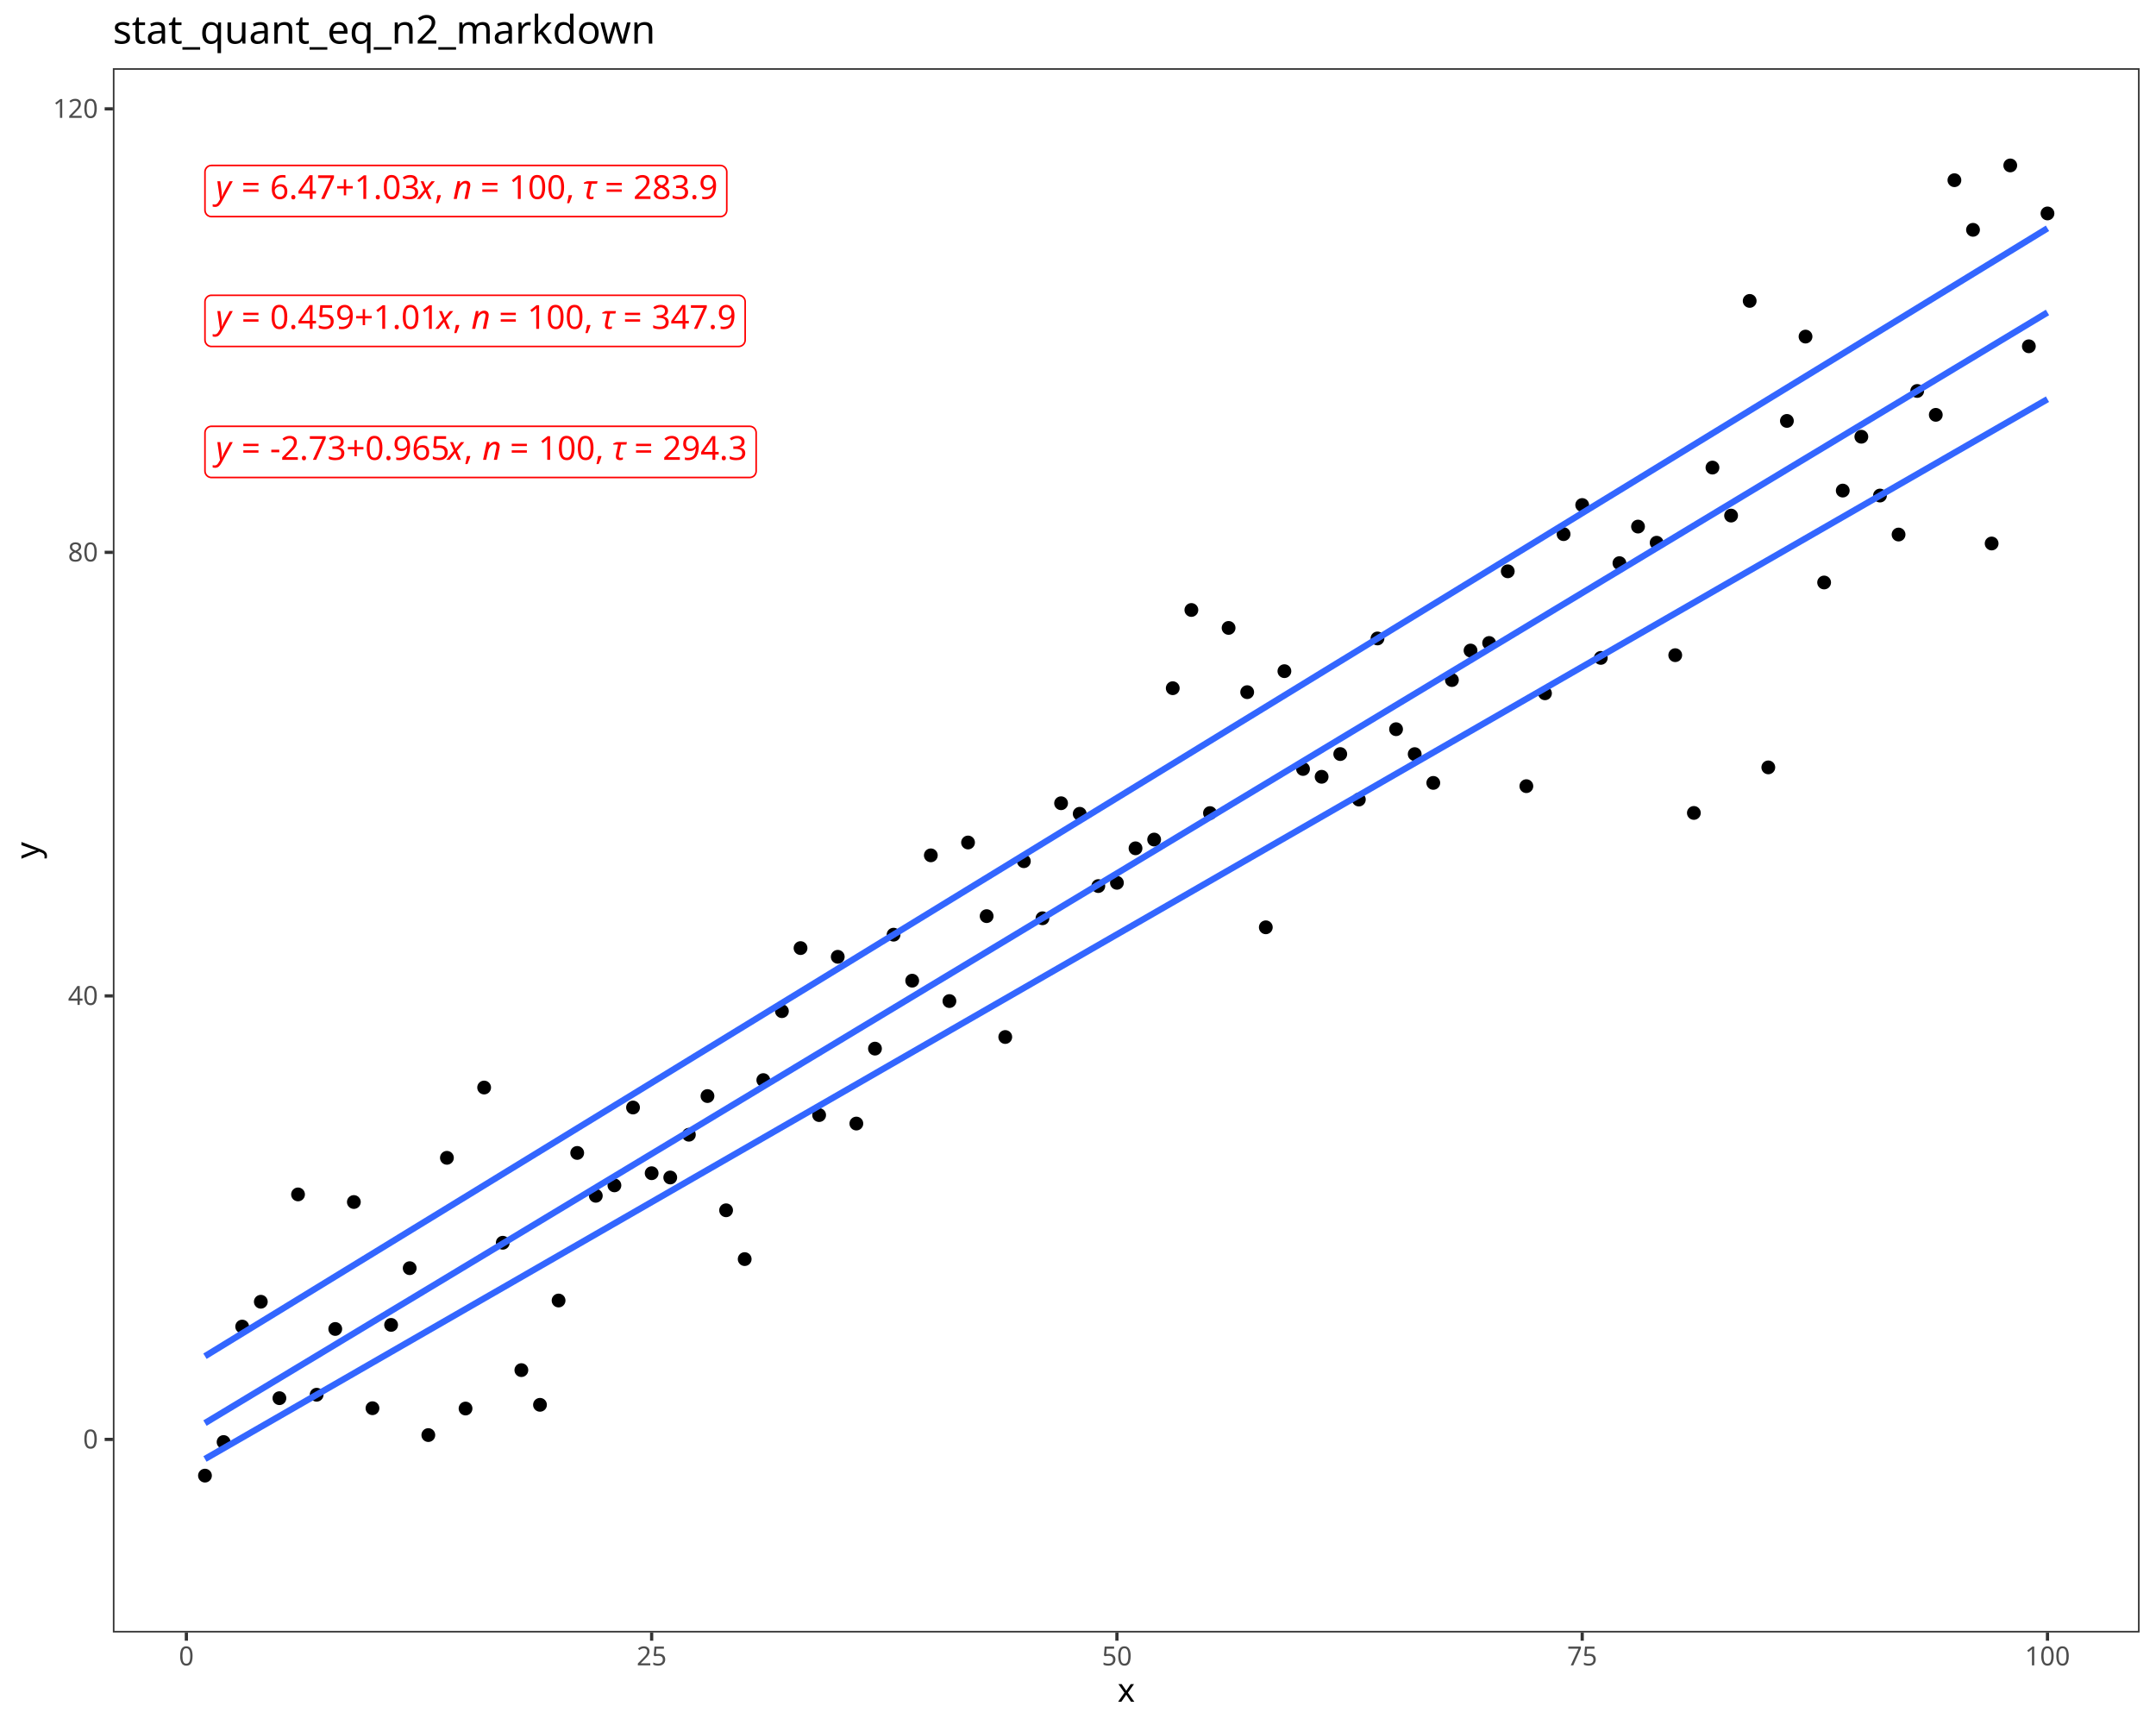
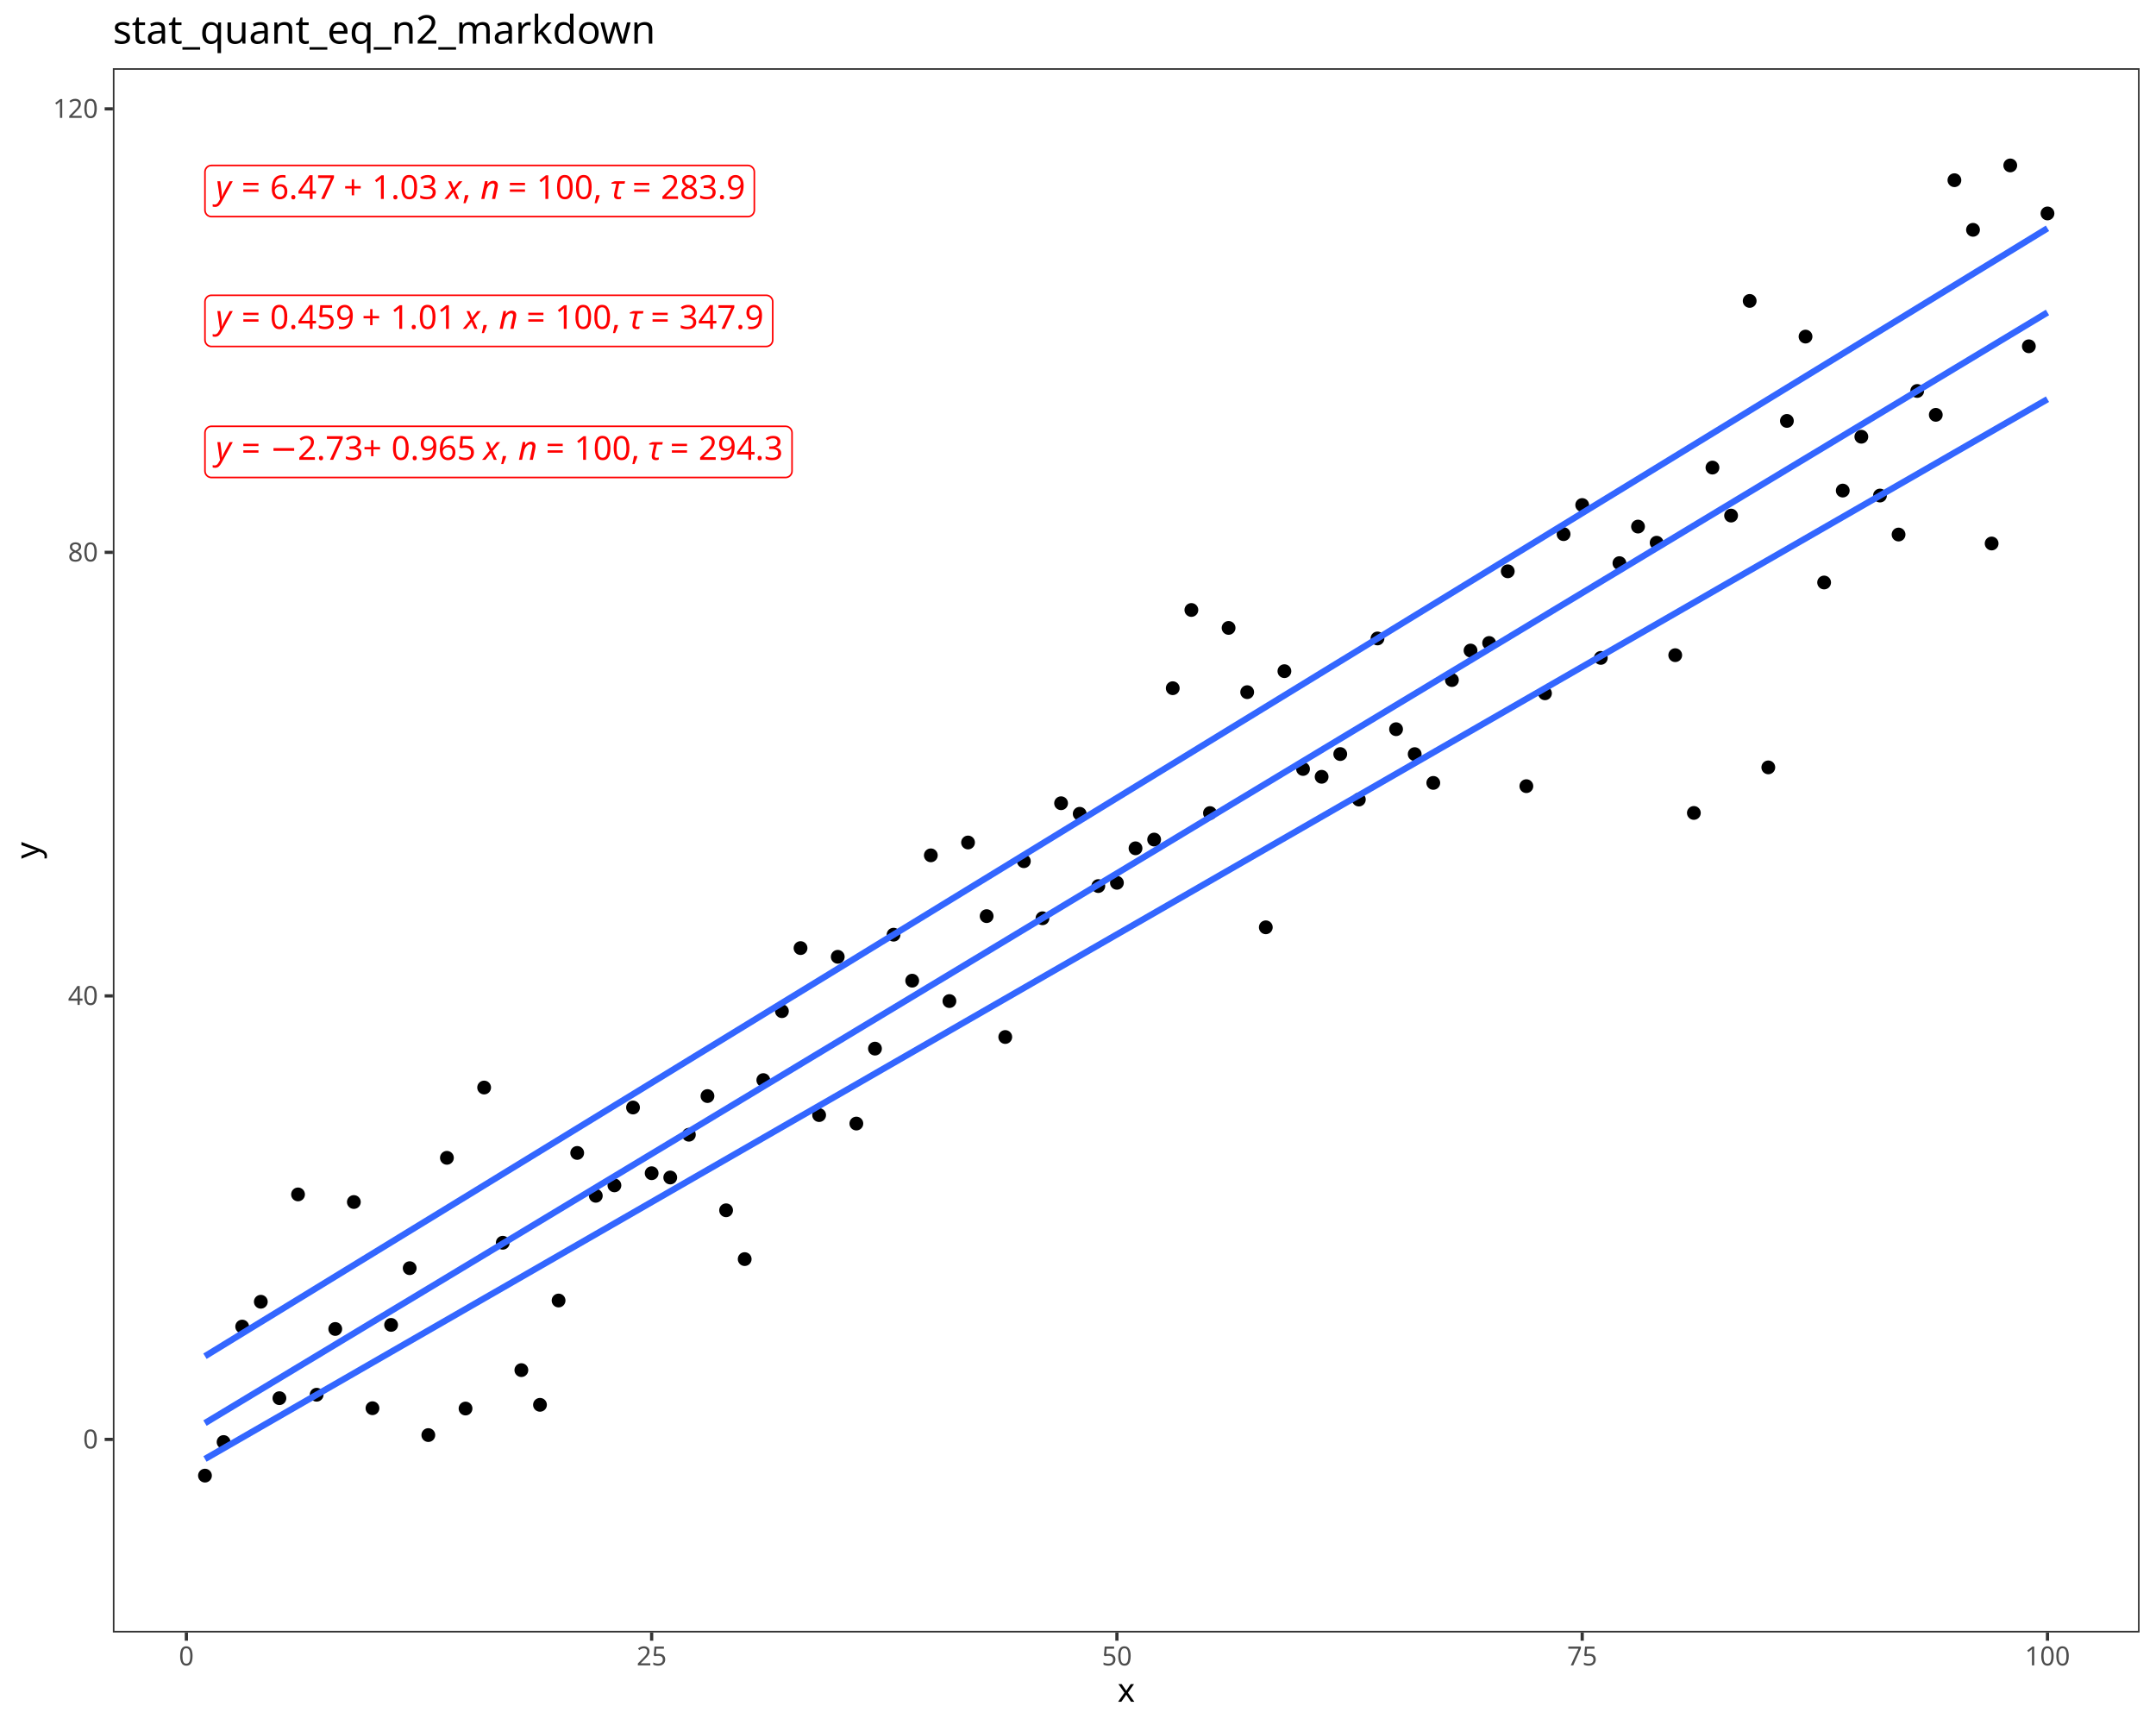
<svg xmlns="http://www.w3.org/2000/svg" class="svglite" data-engine-version="2.0" width="720.00pt" height="576.00pt" viewBox="0 0 720.00 576.00">
  <defs>
    <style type="text/css">
    .svglite line, .svglite polyline, .svglite polygon, .svglite path, .svglite rect, .svglite circle {
      fill: none;
      stroke: #000000;
      stroke-linecap: round;
      stroke-linejoin: round;
      stroke-miterlimit: 10.00;
    }
  </style>
  </defs>
  <rect width="100%" height="100%" style="stroke: none; fill: #FFFFFF;" />
  <defs>
    <clipPath id="cpMC4wMHw3MjAuMDB8MC4wMHw1NzYuMDA=">
      <rect x="0.00" y="0.00" width="720.00" height="576.00" />
    </clipPath>
  </defs>
  <g clip-path="url(#cpMC4wMHw3MjAuMDB8MC4wMHw1NzYuMDA=)">
    <rect x="0.00" y="0.00" width="720.00" height="576.00" style="stroke-width: 1.07; stroke: #FFFFFF; fill: #FFFFFF;" />
  </g>
  <defs>
    <clipPath id="cpMzcuNjl8NzE0LjUyfDIyLjc4fDU0NS4xMQ==">
      <rect x="37.69" y="22.78" width="676.83" height="522.33" />
    </clipPath>
  </defs>
  <g clip-path="url(#cpMzcuNjl8NzE0LjUyfDIyLjc4fDU0NS4xMQ==)">
    <rect x="37.69" y="22.78" width="676.83" height="522.33" style="stroke-width: 1.07; stroke: none; fill: #FFFFFF;" />
    <circle cx="68.45" cy="492.73" r="1.95" style="stroke-width: 0.71; fill: #000000;" />
    <circle cx="74.67" cy="481.51" r="1.95" style="stroke-width: 0.71; fill: #000000;" />
    <circle cx="80.88" cy="442.96" r="1.95" style="stroke-width: 0.71; fill: #000000;" />
    <circle cx="87.10" cy="434.67" r="1.95" style="stroke-width: 0.71; fill: #000000;" />
    <circle cx="93.31" cy="466.87" r="1.95" style="stroke-width: 0.71; fill: #000000;" />
    <circle cx="99.53" cy="398.83" r="1.95" style="stroke-width: 0.71; fill: #000000;" />
    <circle cx="105.74" cy="465.72" r="1.95" style="stroke-width: 0.71; fill: #000000;" />
    <circle cx="111.96" cy="443.76" r="1.95" style="stroke-width: 0.71; fill: #000000;" />
    <circle cx="118.17" cy="401.37" r="1.95" style="stroke-width: 0.71; fill: #000000;" />
    <circle cx="124.39" cy="470.22" r="1.95" style="stroke-width: 0.71; fill: #000000;" />
    <circle cx="130.61" cy="442.40" r="1.95" style="stroke-width: 0.71; fill: #000000;" />
    <circle cx="136.82" cy="423.46" r="1.95" style="stroke-width: 0.71; fill: #000000;" />
    <circle cx="143.04" cy="479.19" r="1.95" style="stroke-width: 0.71; fill: #000000;" />
    <circle cx="149.25" cy="386.61" r="1.95" style="stroke-width: 0.71; fill: #000000;" />
    <circle cx="155.47" cy="470.33" r="1.95" style="stroke-width: 0.71; fill: #000000;" />
    <circle cx="161.68" cy="363.14" r="1.95" style="stroke-width: 0.71; fill: #000000;" />
    <circle cx="167.90" cy="414.97" r="1.95" style="stroke-width: 0.71; fill: #000000;" />
    <circle cx="174.11" cy="457.50" r="1.95" style="stroke-width: 0.71; fill: #000000;" />
    <circle cx="180.33" cy="469.09" r="1.95" style="stroke-width: 0.71; fill: #000000;" />
    <circle cx="186.54" cy="434.26" r="1.95" style="stroke-width: 0.71; fill: #000000;" />
    <circle cx="192.76" cy="384.98" r="1.95" style="stroke-width: 0.71; fill: #000000;" />
    <circle cx="198.97" cy="399.29" r="1.95" style="stroke-width: 0.71; fill: #000000;" />
    <circle cx="205.19" cy="395.81" r="1.95" style="stroke-width: 0.71; fill: #000000;" />
    <circle cx="211.40" cy="369.81" r="1.95" style="stroke-width: 0.71; fill: #000000;" />
    <circle cx="217.62" cy="391.75" r="1.95" style="stroke-width: 0.71; fill: #000000;" />
    <circle cx="223.83" cy="393.18" r="1.95" style="stroke-width: 0.71; fill: #000000;" />
    <circle cx="230.05" cy="378.90" r="1.95" style="stroke-width: 0.71; fill: #000000;" />
    <circle cx="236.26" cy="365.99" r="1.95" style="stroke-width: 0.71; fill: #000000;" />
    <circle cx="242.48" cy="404.13" r="1.95" style="stroke-width: 0.71; fill: #000000;" />
    <circle cx="248.69" cy="420.43" r="1.95" style="stroke-width: 0.71; fill: #000000;" />
    <circle cx="254.91" cy="360.66" r="1.95" style="stroke-width: 0.71; fill: #000000;" />
    <circle cx="261.12" cy="337.64" r="1.95" style="stroke-width: 0.71; fill: #000000;" />
    <circle cx="267.34" cy="316.58" r="1.95" style="stroke-width: 0.71; fill: #000000;" />
    <circle cx="273.55" cy="372.34" r="1.95" style="stroke-width: 0.71; fill: #000000;" />
    <circle cx="279.77" cy="319.49" r="1.95" style="stroke-width: 0.71; fill: #000000;" />
    <circle cx="285.98" cy="375.17" r="1.95" style="stroke-width: 0.71; fill: #000000;" />
    <circle cx="292.20" cy="350.15" r="1.95" style="stroke-width: 0.71; fill: #000000;" />
    <circle cx="298.41" cy="312.10" r="1.95" style="stroke-width: 0.71; fill: #000000;" />
    <circle cx="304.63" cy="327.46" r="1.95" style="stroke-width: 0.71; fill: #000000;" />
    <circle cx="310.85" cy="285.61" r="1.95" style="stroke-width: 0.71; fill: #000000;" />
    <circle cx="317.06" cy="334.27" r="1.95" style="stroke-width: 0.71; fill: #000000;" />
    <circle cx="323.28" cy="281.32" r="1.95" style="stroke-width: 0.71; fill: #000000;" />
    <circle cx="329.49" cy="305.91" r="1.95" style="stroke-width: 0.71; fill: #000000;" />
    <circle cx="335.71" cy="346.27" r="1.95" style="stroke-width: 0.71; fill: #000000;" />
    <circle cx="341.92" cy="287.57" r="1.95" style="stroke-width: 0.71; fill: #000000;" />
    <circle cx="348.14" cy="306.62" r="1.95" style="stroke-width: 0.71; fill: #000000;" />
    <circle cx="354.35" cy="268.21" r="1.95" style="stroke-width: 0.71; fill: #000000;" />
    <circle cx="360.57" cy="271.73" r="1.95" style="stroke-width: 0.71; fill: #000000;" />
    <circle cx="366.78" cy="295.87" r="1.95" style="stroke-width: 0.71; fill: #000000;" />
    <circle cx="373.00" cy="294.78" r="1.95" style="stroke-width: 0.71; fill: #000000;" />
    <circle cx="379.21" cy="283.26" r="1.95" style="stroke-width: 0.71; fill: #000000;" />
    <circle cx="385.43" cy="280.34" r="1.95" style="stroke-width: 0.71; fill: #000000;" />
    <circle cx="391.64" cy="229.80" r="1.95" style="stroke-width: 0.71; fill: #000000;" />
    <circle cx="397.86" cy="203.68" r="1.95" style="stroke-width: 0.71; fill: #000000;" />
    <circle cx="404.07" cy="271.50" r="1.95" style="stroke-width: 0.71; fill: #000000;" />
    <circle cx="410.29" cy="209.67" r="1.95" style="stroke-width: 0.71; fill: #000000;" />
    <circle cx="416.50" cy="231.12" r="1.95" style="stroke-width: 0.71; fill: #000000;" />
    <circle cx="422.72" cy="309.64" r="1.95" style="stroke-width: 0.71; fill: #000000;" />
    <circle cx="428.93" cy="224.11" r="1.95" style="stroke-width: 0.71; fill: #000000;" />
    <circle cx="435.15" cy="256.77" r="1.95" style="stroke-width: 0.71; fill: #000000;" />
    <circle cx="441.36" cy="259.38" r="1.95" style="stroke-width: 0.71; fill: #000000;" />
    <circle cx="447.58" cy="251.79" r="1.95" style="stroke-width: 0.71; fill: #000000;" />
    <circle cx="453.79" cy="266.98" r="1.95" style="stroke-width: 0.71; fill: #000000;" />
    <circle cx="460.01" cy="213.19" r="1.95" style="stroke-width: 0.71; fill: #000000;" />
    <circle cx="466.22" cy="243.49" r="1.95" style="stroke-width: 0.71; fill: #000000;" />
    <circle cx="472.44" cy="251.81" r="1.95" style="stroke-width: 0.71; fill: #000000;" />
    <circle cx="478.65" cy="261.42" r="1.95" style="stroke-width: 0.71; fill: #000000;" />
    <circle cx="484.87" cy="227.08" r="1.95" style="stroke-width: 0.71; fill: #000000;" />
    <circle cx="491.09" cy="217.22" r="1.95" style="stroke-width: 0.71; fill: #000000;" />
    <circle cx="497.30" cy="214.70" r="1.95" style="stroke-width: 0.71; fill: #000000;" />
    <circle cx="503.52" cy="190.77" r="1.95" style="stroke-width: 0.71; fill: #000000;" />
    <circle cx="509.73" cy="262.51" r="1.95" style="stroke-width: 0.71; fill: #000000;" />
    <circle cx="515.95" cy="231.50" r="1.95" style="stroke-width: 0.71; fill: #000000;" />
    <circle cx="522.16" cy="178.36" r="1.95" style="stroke-width: 0.71; fill: #000000;" />
    <circle cx="528.38" cy="168.63" r="1.95" style="stroke-width: 0.71; fill: #000000;" />
    <circle cx="534.59" cy="219.68" r="1.95" style="stroke-width: 0.71; fill: #000000;" />
    <circle cx="540.81" cy="188.04" r="1.95" style="stroke-width: 0.71; fill: #000000;" />
    <circle cx="547.02" cy="175.83" r="1.95" style="stroke-width: 0.71; fill: #000000;" />
    <circle cx="553.24" cy="181.22" r="1.95" style="stroke-width: 0.71; fill: #000000;" />
    <circle cx="559.45" cy="218.77" r="1.95" style="stroke-width: 0.71; fill: #000000;" />
    <circle cx="565.67" cy="271.45" r="1.95" style="stroke-width: 0.71; fill: #000000;" />
    <circle cx="571.88" cy="156.13" r="1.95" style="stroke-width: 0.71; fill: #000000;" />
    <circle cx="578.10" cy="172.16" r="1.95" style="stroke-width: 0.71; fill: #000000;" />
    <circle cx="584.31" cy="100.48" r="1.95" style="stroke-width: 0.71; fill: #000000;" />
    <circle cx="590.53" cy="256.24" r="1.95" style="stroke-width: 0.71; fill: #000000;" />
    <circle cx="596.74" cy="140.55" r="1.95" style="stroke-width: 0.71; fill: #000000;" />
    <circle cx="602.96" cy="112.39" r="1.95" style="stroke-width: 0.71; fill: #000000;" />
    <circle cx="609.17" cy="194.50" r="1.95" style="stroke-width: 0.71; fill: #000000;" />
    <circle cx="615.39" cy="163.81" r="1.95" style="stroke-width: 0.71; fill: #000000;" />
    <circle cx="621.60" cy="145.83" r="1.95" style="stroke-width: 0.71; fill: #000000;" />
    <circle cx="627.82" cy="165.47" r="1.95" style="stroke-width: 0.71; fill: #000000;" />
    <circle cx="634.03" cy="178.49" r="1.95" style="stroke-width: 0.71; fill: #000000;" />
    <circle cx="640.25" cy="130.55" r="1.95" style="stroke-width: 0.71; fill: #000000;" />
    <circle cx="646.46" cy="138.52" r="1.95" style="stroke-width: 0.71; fill: #000000;" />
    <circle cx="652.68" cy="60.17" r="1.95" style="stroke-width: 0.71; fill: #000000;" />
    <circle cx="658.89" cy="76.74" r="1.95" style="stroke-width: 0.71; fill: #000000;" />
    <circle cx="665.11" cy="181.48" r="1.95" style="stroke-width: 0.71; fill: #000000;" />
    <circle cx="671.33" cy="55.24" r="1.95" style="stroke-width: 0.71; fill: #000000;" />
    <circle cx="677.54" cy="115.63" r="1.95" style="stroke-width: 0.71; fill: #000000;" />
    <circle cx="683.76" cy="71.27" r="1.95" style="stroke-width: 0.71; fill: #000000;" />
    <polyline points="68.45,487.17 76.24,482.69 84.03,478.21 91.82,473.73 99.61,469.25 107.40,464.77 115.19,460.29 122.97,455.81 130.76,451.33 138.55,446.85 146.34,442.37 154.13,437.89 161.92,433.41 169.71,428.94 177.49,424.46 185.28,419.98 193.07,415.50 200.86,411.02 208.65,406.54 216.44,402.06 224.23,397.58 232.01,393.10 239.80,388.62 247.59,384.14 255.38,379.66 263.17,375.18 270.96,370.71 278.75,366.23 286.54,361.75 294.32,357.27 302.11,352.79 309.90,348.31 317.69,343.83 325.48,339.35 333.27,334.87 341.06,330.39 348.84,325.91 356.63,321.43 364.42,316.95 372.21,312.47 380.00,308.00 387.79,303.52 395.58,299.04 403.36,294.56 411.15,290.08 418.94,285.60 426.73,281.12 434.52,276.64 442.31,272.16 450.10,267.68 457.89,263.20 465.67,258.72 473.46,254.24 481.25,249.76 489.04,245.29 496.83,240.81 504.62,236.33 512.41,231.85 520.19,227.37 527.98,222.89 535.77,218.41 543.56,213.93 551.35,209.45 559.14,204.97 566.93,200.49 574.71,196.01 582.50,191.53 590.29,187.06 598.08,182.58 605.87,178.10 613.66,173.62 621.45,169.14 629.23,164.66 637.02,160.18 644.81,155.70 652.60,151.22 660.39,146.74 668.18,142.26 675.97,137.78 683.76,133.30 " style="stroke-width: 2.13; stroke: #3366FF; stroke-linecap: butt;" />
    <polyline points="68.45,475.19 76.24,470.50 84.03,465.80 91.82,461.11 99.61,456.41 107.40,451.72 115.19,447.02 122.97,442.33 130.76,437.63 138.55,432.94 146.34,428.25 154.13,423.55 161.92,418.86 169.71,414.16 177.49,409.47 185.28,404.77 193.07,400.08 200.86,395.38 208.65,390.69 216.44,385.99 224.23,381.30 232.01,376.61 239.80,371.91 247.59,367.22 255.38,362.52 263.17,357.83 270.96,353.13 278.75,348.44 286.54,343.74 294.32,339.05 302.11,334.36 309.90,329.66 317.69,324.97 325.48,320.27 333.27,315.58 341.06,310.88 348.84,306.19 356.63,301.49 364.42,296.80 372.21,292.10 380.00,287.41 387.79,282.72 395.58,278.02 403.36,273.33 411.15,268.63 418.94,263.94 426.73,259.24 434.52,254.55 442.31,249.85 450.10,245.16 457.89,240.47 465.67,235.77 473.46,231.08 481.25,226.38 489.04,221.69 496.83,216.99 504.62,212.30 512.41,207.60 520.19,202.91 527.98,198.22 535.77,193.52 543.56,188.83 551.35,184.13 559.14,179.44 566.93,174.74 574.71,170.05 582.50,165.35 590.29,160.66 598.08,155.96 605.87,151.27 613.66,146.58 621.45,141.88 629.23,137.19 637.02,132.49 644.81,127.80 652.60,123.10 660.39,118.41 668.18,113.71 675.97,109.02 683.76,104.33 " style="stroke-width: 2.13; stroke: #3366FF; stroke-linecap: butt;" />
    <polyline points="68.45,452.86 76.24,448.09 84.03,443.32 91.82,438.56 99.61,433.79 107.40,429.02 115.19,424.25 122.97,419.49 130.76,414.72 138.55,409.95 146.34,405.19 154.13,400.42 161.92,395.65 169.71,390.88 177.49,386.12 185.28,381.35 193.07,376.58 200.86,371.81 208.65,367.05 216.44,362.28 224.23,357.51 232.01,352.74 239.80,347.98 247.59,343.21 255.38,338.44 263.17,333.67 270.96,328.91 278.75,324.14 286.54,319.37 294.32,314.60 302.11,309.84 309.90,305.07 317.69,300.30 325.48,295.53 333.27,290.77 341.06,286.00 348.84,281.23 356.63,276.46 364.42,271.70 372.21,266.93 380.00,262.16 387.79,257.39 395.58,252.63 403.36,247.86 411.15,243.09 418.94,238.33 426.73,233.56 434.52,228.79 442.31,224.02 450.10,219.26 457.89,214.49 465.67,209.72 473.46,204.95 481.25,200.19 489.04,195.42 496.83,190.65 504.62,185.88 512.41,181.12 520.19,176.35 527.98,171.58 535.77,166.81 543.56,162.05 551.35,157.28 559.14,152.51 566.93,147.74 574.71,142.98 582.50,138.21 590.29,133.44 598.08,128.67 605.87,123.91 613.66,119.14 621.45,114.37 629.23,109.60 637.02,104.84 644.81,100.07 652.60,95.30 660.39,90.53 668.18,85.77 675.97,81.00 683.76,76.23 " style="stroke-width: 2.13; stroke: #3366FF; stroke-linecap: butt;" />
-     <polygon points="70.61,159.44 250.36,159.44 250.28,159.44 250.62,159.42 250.96,159.35 251.29,159.23 251.59,159.06 251.86,158.84 252.09,158.58 252.27,158.28 252.41,157.96 252.49,157.63 252.52,157.28 252.52,157.28 252.52,144.51 252.52,144.51 252.49,144.16 252.41,143.83 252.27,143.51 252.09,143.21 251.86,142.95 251.59,142.73 251.29,142.56 250.96,142.43 250.62,142.37 250.36,142.35 70.61,142.35 70.87,142.37 70.53,142.35 70.18,142.39 69.85,142.49 69.53,142.64 69.25,142.84 69.00,143.08 68.79,143.36 68.63,143.66 68.52,143.99 68.46,144.34 68.45,144.51 68.45,157.28 68.46,157.11 68.46,157.45 68.52,157.80 68.63,158.13 68.79,158.43 69.00,158.71 69.25,158.95 69.53,159.15 69.85,159.30 70.18,159.40 70.53,159.44 " style="stroke-width: 0.53; stroke: #FF0000; fill: #FFFFFF;" />
+     <polygon points="70.61,159.44 262.34,159.44 262.25,159.44 262.60,159.42 262.94,159.35 263.26,159.23 263.56,159.06 263.83,158.84 264.06,158.58 264.25,158.28 264.39,157.96 264.47,157.63 264.50,157.28 264.50,157.28 264.50,144.51 264.50,144.51 264.47,144.16 264.39,143.83 264.25,143.51 264.06,143.21 263.83,142.95 263.56,142.73 263.26,142.56 262.94,142.43 262.60,142.37 262.34,142.35 70.61,142.35 70.87,142.37 70.53,142.35 70.18,142.39 69.85,142.49 69.53,142.64 69.25,142.84 69.00,143.08 68.79,143.36 68.63,143.66 68.52,143.99 68.46,144.34 68.45,144.51 68.45,157.28 68.46,157.11 68.46,157.45 68.52,157.80 68.63,158.13 68.79,158.43 69.00,158.71 69.25,158.95 69.53,159.15 69.85,159.30 70.18,159.40 70.53,159.44 " style="stroke-width: 0.53; stroke: #FF0000; fill: #FFFFFF;" />
    <text x="72.05" y="153.55" style="font-size: 11.04px; font-style: italic; fill: #FF0000; font-family: sans;" textLength="5.52px" lengthAdjust="spacingAndGlyphs">y</text>
    <text x="80.64" y="153.55" style="font-size: 11.04px; fill: #FF0000; font-family: sans;" textLength="6.45px" lengthAdjust="spacingAndGlyphs">=</text>
-     <text x="90.16" y="153.55" style="font-size: 11.04px; fill: #FF0000; font-family: sans;" textLength="59.24px" lengthAdjust="spacingAndGlyphs">-2.73+0.965</text>
-     <text x="149.41" y="153.55" style="font-size: 11.04px; font-style: italic; fill: #FF0000; font-family: sans;" textLength="5.52px" lengthAdjust="spacingAndGlyphs">x</text>
-     <text x="154.93" y="153.55" style="font-size: 11.04px; fill: #FF0000; font-family: sans;" textLength="3.07px" lengthAdjust="spacingAndGlyphs">,</text>
-     <text x="161.06" y="153.55" style="font-size: 11.04px; font-style: italic; fill: #FF0000; font-family: sans;" textLength="6.14px" lengthAdjust="spacingAndGlyphs">n</text>
-     <text x="170.27" y="153.55" style="font-size: 11.04px; fill: #FF0000; font-family: sans;" textLength="6.45px" lengthAdjust="spacingAndGlyphs">=</text>
-     <text x="179.79" y="153.55" style="font-size: 11.04px; fill: #FF0000; font-family: sans;" textLength="21.49px" lengthAdjust="spacingAndGlyphs">100,</text>
-     <text x="204.34" y="153.55" style="font-size: 11.04px; font-style: italic; fill: #FF0000; font-family: sans;" textLength="4.37px" lengthAdjust="spacingAndGlyphs">τ</text>
-     <text x="211.78" y="153.55" style="font-size: 11.04px; fill: #FF0000; font-family: sans;" textLength="6.45px" lengthAdjust="spacingAndGlyphs">=</text>
-     <text x="221.29" y="153.55" style="font-size: 11.04px; fill: #FF0000; font-family: sans;" textLength="27.63px" lengthAdjust="spacingAndGlyphs">294.3</text>
-     <polygon points="70.61,115.69 246.69,115.69 246.60,115.69 246.95,115.67 247.29,115.60 247.61,115.48 247.91,115.31 248.18,115.09 248.41,114.83 248.60,114.53 248.73,114.21 248.82,113.88 248.85,113.53 248.85,113.53 248.85,100.76 248.85,100.76 248.82,100.41 248.73,100.08 248.60,99.76 248.41,99.46 248.18,99.20 247.91,98.98 247.61,98.81 247.29,98.69 246.95,98.62 246.69,98.60 70.61,98.60 70.87,98.62 70.53,98.60 70.18,98.64 69.85,98.74 69.53,98.89 69.25,99.09 69.00,99.33 68.79,99.61 68.63,99.91 68.52,100.24 68.46,100.59 68.45,100.76 68.45,113.53 68.46,113.36 68.46,113.70 68.52,114.05 68.63,114.38 68.79,114.68 69.00,114.96 69.25,115.20 69.53,115.40 69.85,115.55 70.18,115.65 70.53,115.69 " style="stroke-width: 0.53; stroke: #FF0000; fill: #FFFFFF;" />
+     <text x="90.16" y="153.55" style="font-size: 11.04px; fill: #FF0000; font-family: sans;" textLength="27.94px" lengthAdjust="spacingAndGlyphs">−2.73</text>
+     <text x="121.17" y="153.55" style="font-size: 11.04px; fill: #FF0000; font-family: sans;" textLength="6.45px" lengthAdjust="spacingAndGlyphs">+</text>
+     <text x="130.69" y="153.55" style="font-size: 11.04px; fill: #FF0000; font-family: sans;" textLength="27.63px" lengthAdjust="spacingAndGlyphs">0.965</text>
+     <text x="161.38" y="153.55" style="font-size: 11.04px; font-style: italic; fill: #FF0000; font-family: sans;" textLength="5.52px" lengthAdjust="spacingAndGlyphs">x</text>
+     <text x="166.91" y="153.55" style="font-size: 11.04px; fill: #FF0000; font-family: sans;" textLength="3.07px" lengthAdjust="spacingAndGlyphs">,</text>
+     <text x="173.04" y="153.55" style="font-size: 11.04px; font-style: italic; fill: #FF0000; font-family: sans;" textLength="6.14px" lengthAdjust="spacingAndGlyphs">n</text>
+     <text x="182.25" y="153.55" style="font-size: 11.04px; fill: #FF0000; font-family: sans;" textLength="6.45px" lengthAdjust="spacingAndGlyphs">=</text>
+     <text x="191.77" y="153.55" style="font-size: 11.04px; fill: #FF0000; font-family: sans;" textLength="21.49px" lengthAdjust="spacingAndGlyphs">100,</text>
+     <text x="216.32" y="153.55" style="font-size: 11.04px; font-style: italic; fill: #FF0000; font-family: sans;" textLength="4.37px" lengthAdjust="spacingAndGlyphs">τ</text>
+     <text x="223.75" y="153.55" style="font-size: 11.04px; fill: #FF0000; font-family: sans;" textLength="6.45px" lengthAdjust="spacingAndGlyphs">=</text>
+     <text x="233.27" y="153.55" style="font-size: 11.04px; fill: #FF0000; font-family: sans;" textLength="27.63px" lengthAdjust="spacingAndGlyphs">294.3</text>
+     <polygon points="70.61,115.69 255.89,115.69 255.80,115.69 256.15,115.67 256.49,115.60 256.81,115.48 257.11,115.31 257.38,115.09 257.61,114.83 257.80,114.53 257.94,114.21 258.02,113.88 258.05,113.53 258.05,113.53 258.05,100.76 258.05,100.76 258.02,100.41 257.94,100.08 257.80,99.76 257.61,99.46 257.38,99.20 257.11,98.98 256.81,98.81 256.49,98.69 256.15,98.62 255.89,98.60 70.61,98.60 70.87,98.62 70.53,98.60 70.18,98.64 69.85,98.74 69.53,98.89 69.25,99.09 69.00,99.33 68.79,99.61 68.63,99.91 68.52,100.24 68.46,100.59 68.45,100.76 68.45,113.53 68.46,113.36 68.46,113.70 68.52,114.05 68.63,114.38 68.79,114.68 69.00,114.96 69.25,115.20 69.53,115.40 69.85,115.55 70.18,115.65 70.53,115.69 " style="stroke-width: 0.53; stroke: #FF0000; fill: #FFFFFF;" />
    <text x="72.05" y="109.80" style="font-size: 11.04px; font-style: italic; fill: #FF0000; font-family: sans;" textLength="5.52px" lengthAdjust="spacingAndGlyphs">y</text>
    <text x="80.64" y="109.80" style="font-size: 11.04px; fill: #FF0000; font-family: sans;" textLength="6.45px" lengthAdjust="spacingAndGlyphs">=</text>
-     <text x="90.16" y="109.80" style="font-size: 11.04px; fill: #FF0000; font-family: sans;" textLength="55.57px" lengthAdjust="spacingAndGlyphs">0.459+1.01</text>
-     <text x="145.73" y="109.80" style="font-size: 11.04px; font-style: italic; fill: #FF0000; font-family: sans;" textLength="5.52px" lengthAdjust="spacingAndGlyphs">x</text>
-     <text x="151.25" y="109.80" style="font-size: 11.04px; fill: #FF0000; font-family: sans;" textLength="3.07px" lengthAdjust="spacingAndGlyphs">,</text>
-     <text x="157.39" y="109.80" style="font-size: 11.04px; font-style: italic; fill: #FF0000; font-family: sans;" textLength="6.14px" lengthAdjust="spacingAndGlyphs">n</text>
-     <text x="166.59" y="109.80" style="font-size: 11.04px; fill: #FF0000; font-family: sans;" textLength="6.45px" lengthAdjust="spacingAndGlyphs">=</text>
-     <text x="176.11" y="109.80" style="font-size: 11.04px; fill: #FF0000; font-family: sans;" textLength="21.49px" lengthAdjust="spacingAndGlyphs">100,</text>
-     <text x="200.67" y="109.80" style="font-size: 11.04px; font-style: italic; fill: #FF0000; font-family: sans;" textLength="4.37px" lengthAdjust="spacingAndGlyphs">τ</text>
-     <text x="208.10" y="109.80" style="font-size: 11.04px; fill: #FF0000; font-family: sans;" textLength="6.45px" lengthAdjust="spacingAndGlyphs">=</text>
-     <text x="217.62" y="109.80" style="font-size: 11.04px; fill: #FF0000; font-family: sans;" textLength="27.63px" lengthAdjust="spacingAndGlyphs">347.9</text>
-     <polygon points="70.61,72.33 240.55,72.33 240.46,72.33 240.81,72.32 241.15,72.25 241.47,72.12 241.77,71.95 242.04,71.73 242.27,71.47 242.46,71.18 242.59,70.86 242.68,70.52 242.71,70.17 242.71,70.17 242.71,57.40 242.71,57.40 242.68,57.06 242.59,56.72 242.46,56.40 242.27,56.11 242.04,55.85 241.77,55.63 241.47,55.45 241.15,55.33 240.81,55.26 240.55,55.24 70.61,55.24 70.87,55.26 70.53,55.25 70.18,55.29 69.85,55.38 69.53,55.53 69.25,55.73 69.00,55.97 68.79,56.25 68.63,56.56 68.52,56.89 68.46,57.23 68.45,57.40 68.45,70.17 68.46,70.00 68.46,70.35 68.52,70.69 68.63,71.02 68.79,71.33 69.00,71.61 69.25,71.85 69.53,72.04 69.85,72.19 70.18,72.29 70.53,72.33 " style="stroke-width: 0.53; stroke: #FF0000; fill: #FFFFFF;" />
+     <text x="90.16" y="109.80" style="font-size: 11.04px; fill: #FF0000; font-family: sans;" textLength="27.63px" lengthAdjust="spacingAndGlyphs">0.459</text>
+     <text x="120.86" y="109.80" style="font-size: 11.04px; fill: #FF0000; font-family: sans;" textLength="6.45px" lengthAdjust="spacingAndGlyphs">+</text>
+     <text x="130.38" y="109.80" style="font-size: 11.04px; fill: #FF0000; font-family: sans;" textLength="21.49px" lengthAdjust="spacingAndGlyphs">1.01</text>
+     <text x="154.93" y="109.80" style="font-size: 11.04px; font-style: italic; fill: #FF0000; font-family: sans;" textLength="5.52px" lengthAdjust="spacingAndGlyphs">x</text>
+     <text x="160.45" y="109.80" style="font-size: 11.04px; fill: #FF0000; font-family: sans;" textLength="3.07px" lengthAdjust="spacingAndGlyphs">,</text>
+     <text x="166.59" y="109.80" style="font-size: 11.04px; font-style: italic; fill: #FF0000; font-family: sans;" textLength="6.14px" lengthAdjust="spacingAndGlyphs">n</text>
+     <text x="175.80" y="109.80" style="font-size: 11.04px; fill: #FF0000; font-family: sans;" textLength="6.45px" lengthAdjust="spacingAndGlyphs">=</text>
+     <text x="185.31" y="109.80" style="font-size: 11.04px; fill: #FF0000; font-family: sans;" textLength="21.49px" lengthAdjust="spacingAndGlyphs">100,</text>
+     <text x="209.87" y="109.80" style="font-size: 11.04px; font-style: italic; fill: #FF0000; font-family: sans;" textLength="4.37px" lengthAdjust="spacingAndGlyphs">τ</text>
+     <text x="217.30" y="109.80" style="font-size: 11.04px; fill: #FF0000; font-family: sans;" textLength="6.45px" lengthAdjust="spacingAndGlyphs">=</text>
+     <text x="226.82" y="109.80" style="font-size: 11.04px; fill: #FF0000; font-family: sans;" textLength="27.63px" lengthAdjust="spacingAndGlyphs">347.9</text>
+     <polygon points="70.61,72.33 249.75,72.33 249.66,72.33 250.01,72.32 250.35,72.25 250.67,72.12 250.97,71.95 251.24,71.73 251.47,71.47 251.66,71.18 251.79,70.86 251.88,70.52 251.91,70.17 251.91,70.17 251.91,57.40 251.91,57.40 251.88,57.06 251.79,56.72 251.66,56.40 251.47,56.11 251.24,55.85 250.97,55.63 250.67,55.45 250.35,55.33 250.01,55.26 249.75,55.24 70.61,55.24 70.87,55.26 70.53,55.25 70.18,55.29 69.85,55.38 69.53,55.53 69.25,55.73 69.00,55.97 68.79,56.25 68.63,56.56 68.52,56.89 68.46,57.23 68.45,57.40 68.45,70.17 68.46,70.00 68.46,70.35 68.52,70.69 68.63,71.02 68.79,71.33 69.00,71.61 69.25,71.85 69.53,72.04 69.85,72.19 70.18,72.29 70.53,72.33 " style="stroke-width: 0.53; stroke: #FF0000; fill: #FFFFFF;" />
    <text x="72.05" y="66.44" style="font-size: 11.04px; font-style: italic; fill: #FF0000; font-family: sans;" textLength="5.52px" lengthAdjust="spacingAndGlyphs">y</text>
    <text x="80.64" y="66.44" style="font-size: 11.04px; fill: #FF0000; font-family: sans;" textLength="6.45px" lengthAdjust="spacingAndGlyphs">=</text>
-     <text x="90.16" y="66.44" style="font-size: 11.04px; fill: #FF0000; font-family: sans;" textLength="49.43px" lengthAdjust="spacingAndGlyphs">6.47+1.03</text>
-     <text x="139.59" y="66.44" style="font-size: 11.04px; font-style: italic; fill: #FF0000; font-family: sans;" textLength="5.52px" lengthAdjust="spacingAndGlyphs">x</text>
-     <text x="145.11" y="66.44" style="font-size: 11.04px; fill: #FF0000; font-family: sans;" textLength="3.07px" lengthAdjust="spacingAndGlyphs">,</text>
-     <text x="151.25" y="66.44" style="font-size: 11.04px; font-style: italic; fill: #FF0000; font-family: sans;" textLength="6.14px" lengthAdjust="spacingAndGlyphs">n</text>
-     <text x="160.45" y="66.44" style="font-size: 11.04px; fill: #FF0000; font-family: sans;" textLength="6.45px" lengthAdjust="spacingAndGlyphs">=</text>
-     <text x="169.97" y="66.44" style="font-size: 11.04px; fill: #FF0000; font-family: sans;" textLength="21.49px" lengthAdjust="spacingAndGlyphs">100,</text>
-     <text x="194.53" y="66.44" style="font-size: 11.04px; font-style: italic; fill: #FF0000; font-family: sans;" textLength="4.37px" lengthAdjust="spacingAndGlyphs">τ</text>
-     <text x="201.96" y="66.44" style="font-size: 11.04px; fill: #FF0000; font-family: sans;" textLength="6.45px" lengthAdjust="spacingAndGlyphs">=</text>
-     <text x="211.48" y="66.44" style="font-size: 11.04px; fill: #FF0000; font-family: sans;" textLength="27.63px" lengthAdjust="spacingAndGlyphs">283.9</text>
+     <text x="90.16" y="66.44" style="font-size: 11.04px; fill: #FF0000; font-family: sans;" textLength="21.49px" lengthAdjust="spacingAndGlyphs">6.47</text>
+     <text x="114.72" y="66.44" style="font-size: 11.04px; fill: #FF0000; font-family: sans;" textLength="6.45px" lengthAdjust="spacingAndGlyphs">+</text>
+     <text x="124.24" y="66.44" style="font-size: 11.04px; fill: #FF0000; font-family: sans;" textLength="21.49px" lengthAdjust="spacingAndGlyphs">1.03</text>
+     <text x="148.79" y="66.44" style="font-size: 11.04px; font-style: italic; fill: #FF0000; font-family: sans;" textLength="5.52px" lengthAdjust="spacingAndGlyphs">x</text>
+     <text x="154.31" y="66.44" style="font-size: 11.04px; fill: #FF0000; font-family: sans;" textLength="3.07px" lengthAdjust="spacingAndGlyphs">,</text>
+     <text x="160.45" y="66.44" style="font-size: 11.04px; font-style: italic; fill: #FF0000; font-family: sans;" textLength="6.14px" lengthAdjust="spacingAndGlyphs">n</text>
+     <text x="169.65" y="66.44" style="font-size: 11.04px; fill: #FF0000; font-family: sans;" textLength="6.45px" lengthAdjust="spacingAndGlyphs">=</text>
+     <text x="179.17" y="66.44" style="font-size: 11.04px; fill: #FF0000; font-family: sans;" textLength="21.49px" lengthAdjust="spacingAndGlyphs">100,</text>
+     <text x="203.73" y="66.44" style="font-size: 11.04px; font-style: italic; fill: #FF0000; font-family: sans;" textLength="4.37px" lengthAdjust="spacingAndGlyphs">τ</text>
+     <text x="211.16" y="66.44" style="font-size: 11.04px; fill: #FF0000; font-family: sans;" textLength="6.45px" lengthAdjust="spacingAndGlyphs">=</text>
+     <text x="220.68" y="66.44" style="font-size: 11.04px; fill: #FF0000; font-family: sans;" textLength="27.63px" lengthAdjust="spacingAndGlyphs">283.9</text>
    <rect x="37.69" y="22.78" width="676.83" height="522.33" style="stroke-width: 1.07; stroke: #333333;" />
  </g>
  <g clip-path="url(#cpMC4wMHw3MjAuMDB8MC4wMHw1NzYuMDA=)">
    <text x="32.76" y="483.66" text-anchor="end" style="font-size: 8.80px; fill: #4D4D4D; font-family: sans;" textLength="4.89px" lengthAdjust="spacingAndGlyphs">0</text>
    <text x="32.76" y="335.56" text-anchor="end" style="font-size: 8.80px; fill: #4D4D4D; font-family: sans;" textLength="9.79px" lengthAdjust="spacingAndGlyphs">40</text>
    <text x="32.76" y="187.47" text-anchor="end" style="font-size: 8.80px; fill: #4D4D4D; font-family: sans;" textLength="9.79px" lengthAdjust="spacingAndGlyphs">80</text>
    <text x="32.76" y="39.37" text-anchor="end" style="font-size: 8.80px; fill: #4D4D4D; font-family: sans;" textLength="14.68px" lengthAdjust="spacingAndGlyphs">120</text>
    <polyline points="34.95,480.63 37.69,480.63 " style="stroke-width: 1.07; stroke: #333333; stroke-linecap: butt;" />
    <polyline points="34.95,332.54 37.69,332.54 " style="stroke-width: 1.07; stroke: #333333; stroke-linecap: butt;" />
    <polyline points="34.95,184.44 37.69,184.44 " style="stroke-width: 1.07; stroke: #333333; stroke-linecap: butt;" />
    <polyline points="34.95,36.34 37.69,36.34 " style="stroke-width: 1.07; stroke: #333333; stroke-linecap: butt;" />
    <polyline points="62.24,547.85 62.24,545.11 " style="stroke-width: 1.07; stroke: #333333; stroke-linecap: butt;" />
    <polyline points="217.62,547.85 217.62,545.11 " style="stroke-width: 1.07; stroke: #333333; stroke-linecap: butt;" />
    <polyline points="373.00,547.85 373.00,545.11 " style="stroke-width: 1.07; stroke: #333333; stroke-linecap: butt;" />
    <polyline points="528.38,547.85 528.38,545.11 " style="stroke-width: 1.07; stroke: #333333; stroke-linecap: butt;" />
    <polyline points="683.76,547.85 683.76,545.11 " style="stroke-width: 1.07; stroke: #333333; stroke-linecap: butt;" />
    <text x="62.24" y="556.10" text-anchor="middle" style="font-size: 8.80px; fill: #4D4D4D; font-family: sans;" textLength="4.89px" lengthAdjust="spacingAndGlyphs">0</text>
    <text x="217.62" y="556.10" text-anchor="middle" style="font-size: 8.80px; fill: #4D4D4D; font-family: sans;" textLength="9.79px" lengthAdjust="spacingAndGlyphs">25</text>
    <text x="373.00" y="556.10" text-anchor="middle" style="font-size: 8.80px; fill: #4D4D4D; font-family: sans;" textLength="9.79px" lengthAdjust="spacingAndGlyphs">50</text>
    <text x="528.38" y="556.10" text-anchor="middle" style="font-size: 8.80px; fill: #4D4D4D; font-family: sans;" textLength="9.79px" lengthAdjust="spacingAndGlyphs">75</text>
    <text x="683.76" y="556.10" text-anchor="middle" style="font-size: 8.80px; fill: #4D4D4D; font-family: sans;" textLength="14.68px" lengthAdjust="spacingAndGlyphs">100</text>
    <text x="376.10" y="568.24" text-anchor="middle" style="font-size: 11.00px; font-family: sans;" textLength="5.50px" lengthAdjust="spacingAndGlyphs">x</text>
    <text transform="translate(13.05,283.95) rotate(-90)" text-anchor="middle" style="font-size: 11.00px; font-family: sans;" textLength="5.50px" lengthAdjust="spacingAndGlyphs">y</text>
    <text x="37.69" y="14.56" style="font-size: 13.20px; font-family: sans;" textLength="173.95px" lengthAdjust="spacingAndGlyphs">stat_quant_eq_n2_markdown</text>
  </g>
</svg>
